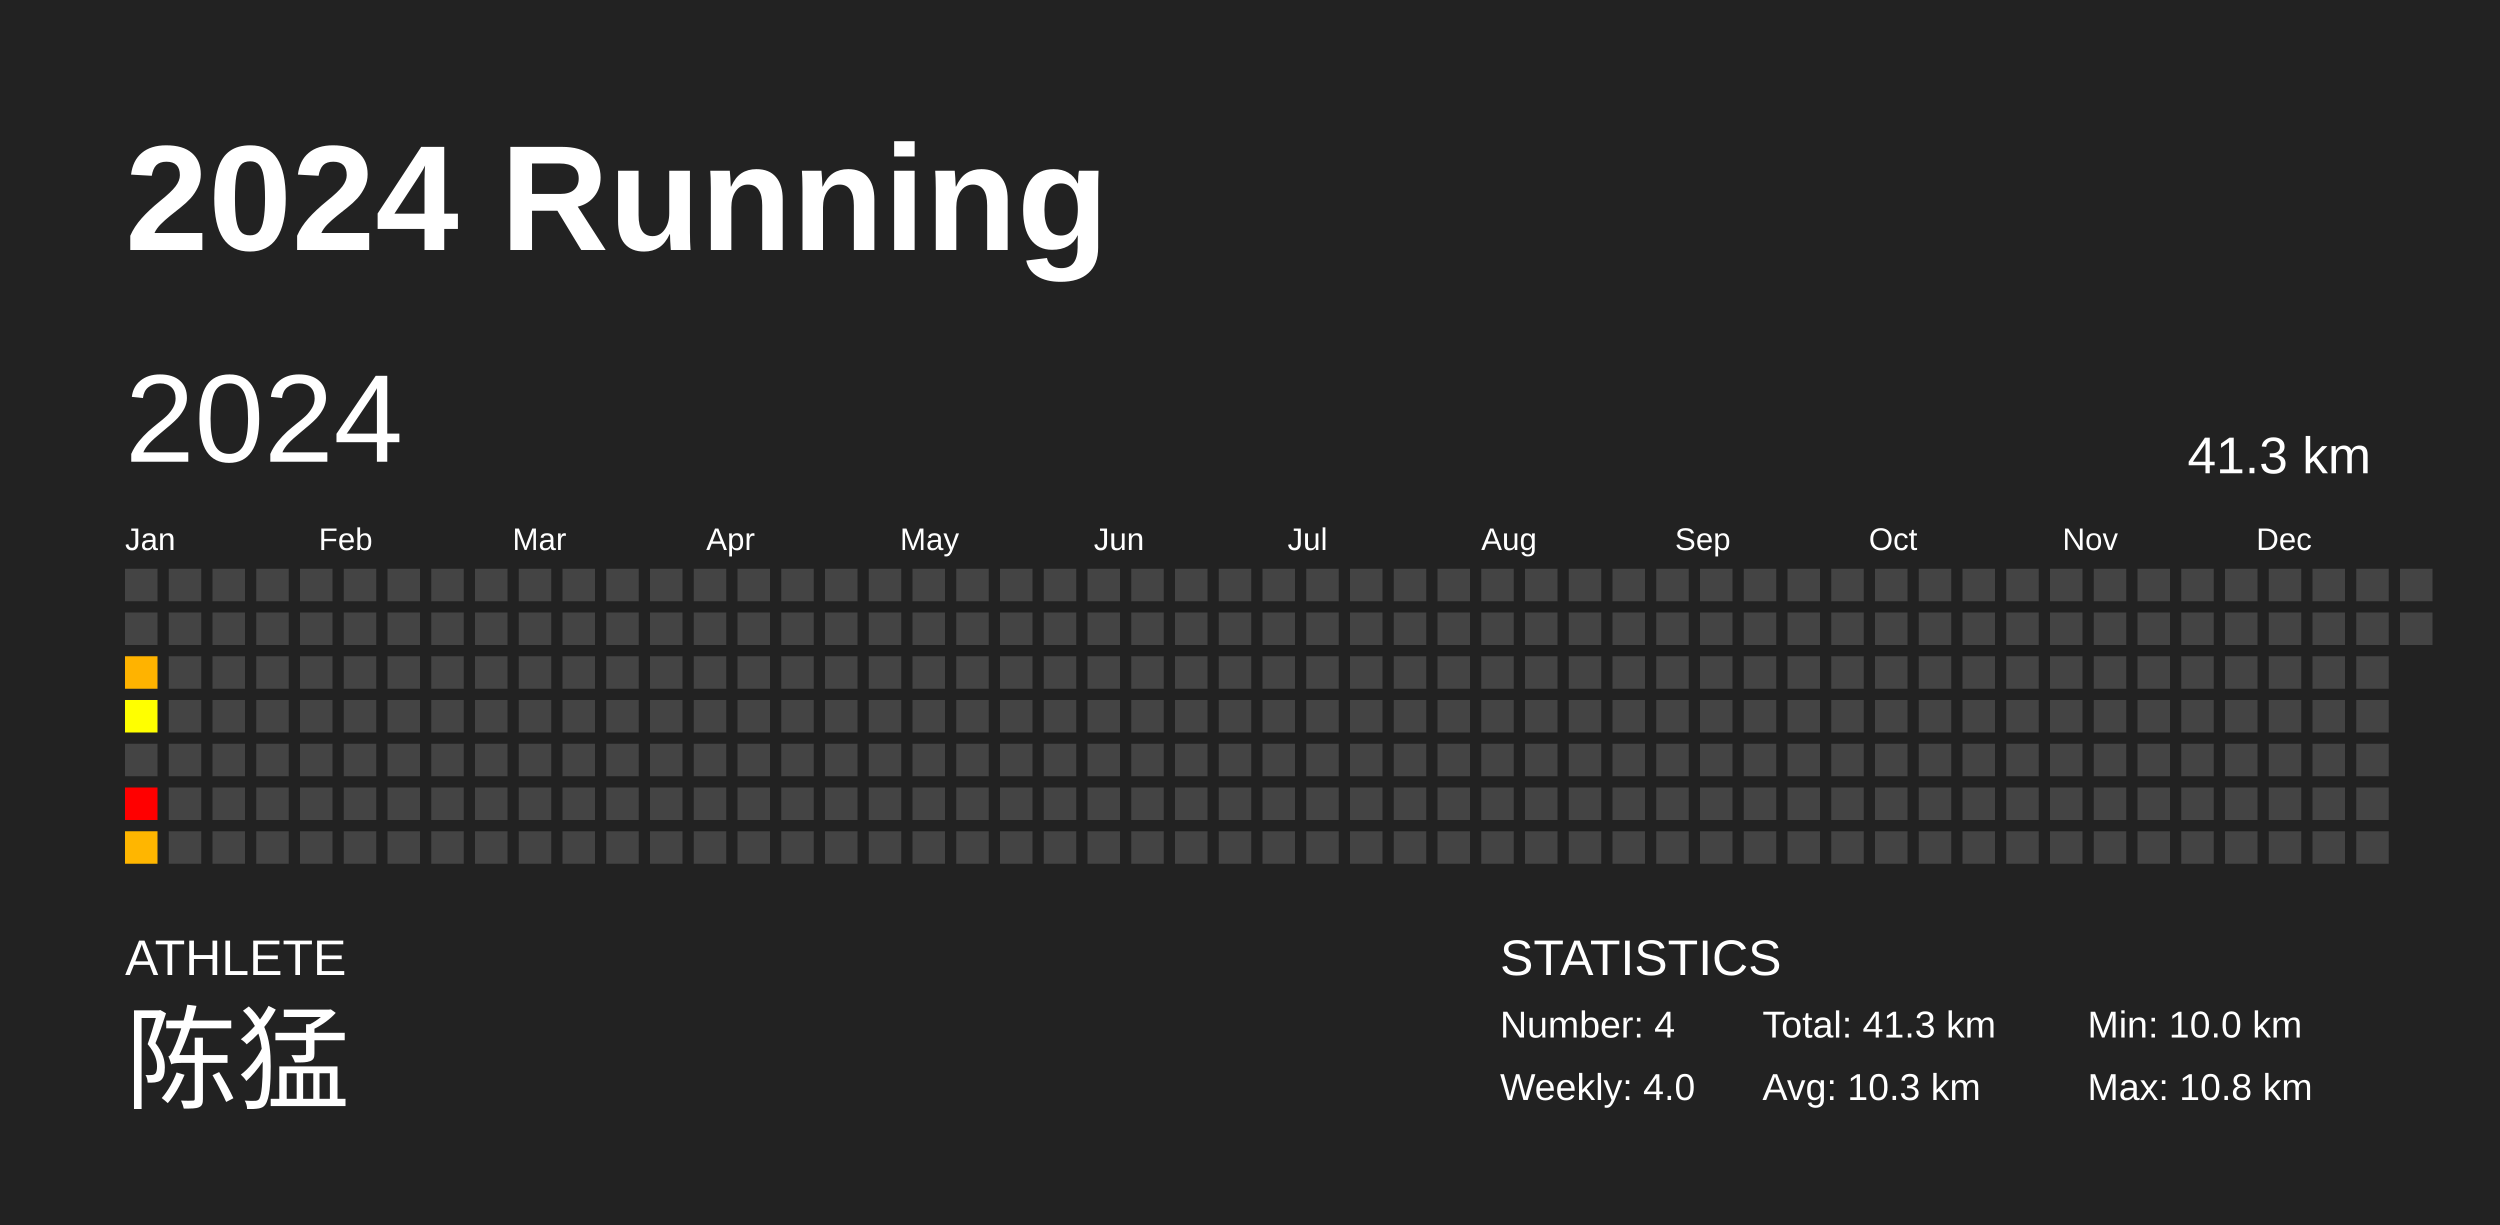
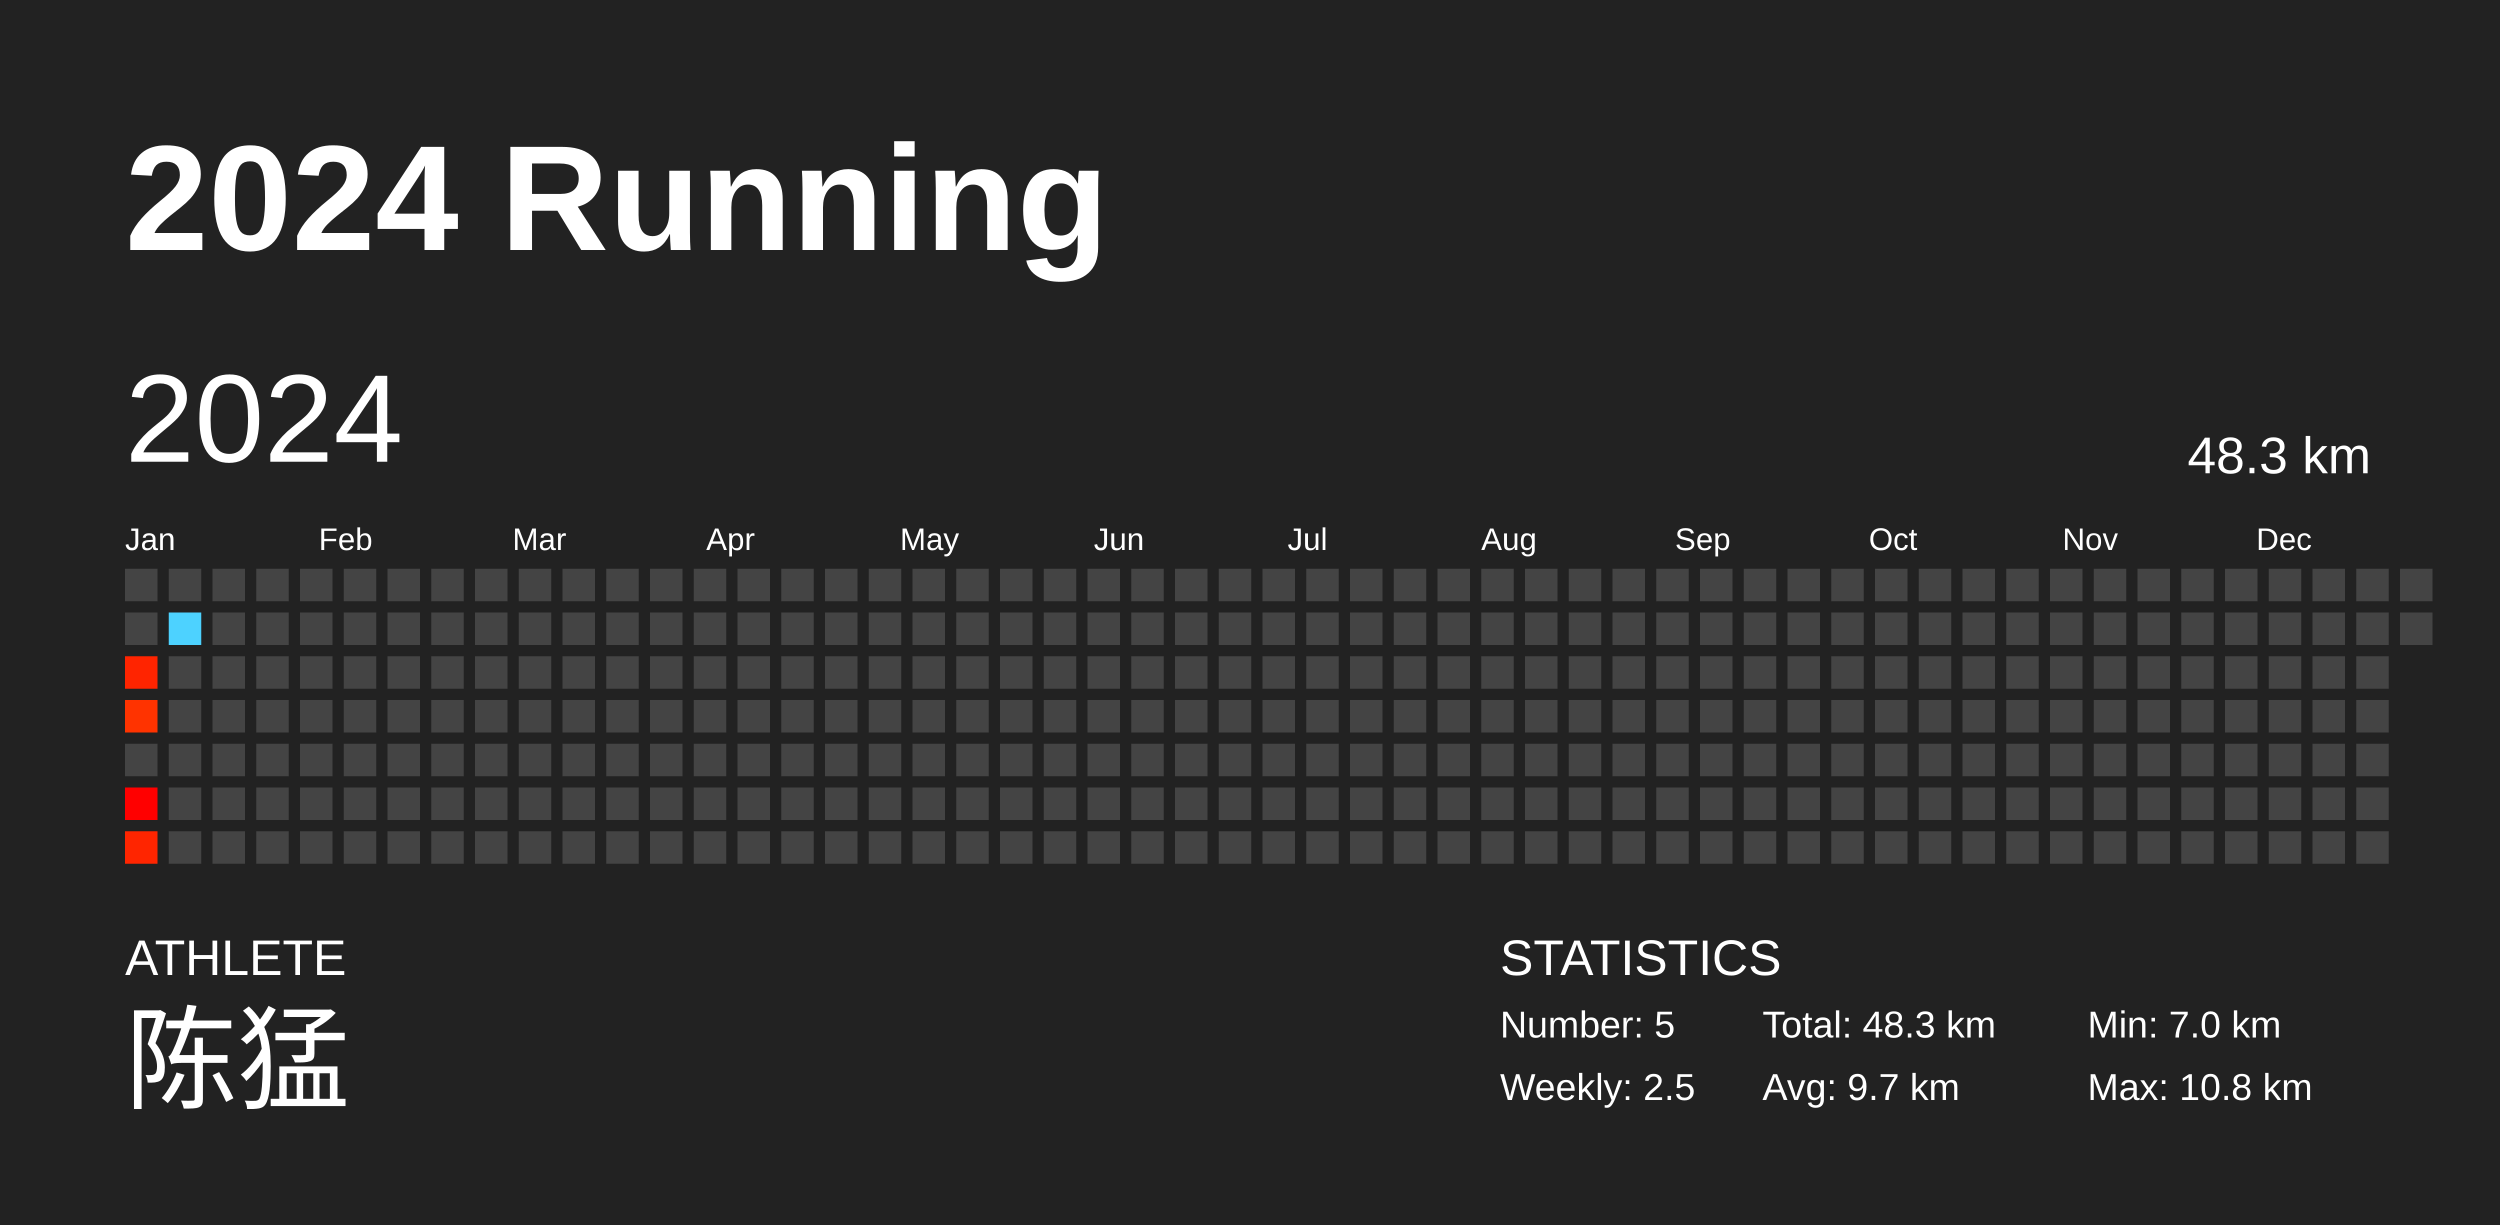
<svg xmlns="http://www.w3.org/2000/svg" baseProfile="full" height="98mm" version="1.1" viewBox="0,0,200,98" width="200mm">
  <defs />
  <rect fill="#222222" height="98" width="200" x="0" y="0" />
  <text fill="#FFFFFF" style="font-size:12px; font-family:Arial; font-weight:bold;" x="10" y="20">2024 Running</text>
  <text fill="#FFFFFF" style="font-size:4px; font-family:Arial" x="10" y="78">ATHLETE</text>
  <text fill="#FFFFFF" style="font-size:9px; font-family:Arial" x="10" y="88">陈猛</text>
  <text fill="#FFFFFF" style="font-size:4px; font-family:Arial" x="120" y="78">STATISTICS</text>
-   <text fill="#FFFFFF" style="font-size:3px; font-family:Arial" x="120" y="83">Number: 4</text>
-   <text fill="#FFFFFF" style="font-size:3px; font-family:Arial" x="120" y="88">Weekly: 4.0</text>
-   <text fill="#FFFFFF" style="font-size:3px; font-family:Arial" x="141" y="83">Total: 41.3 km</text>
-   <text fill="#FFFFFF" style="font-size:3px; font-family:Arial" x="141" y="88">Avg: 10.3 km</text>
-   <text fill="#FFFFFF" style="font-size:3px; font-family:Arial" x="167" y="83">Min: 10.0 km</text>
+   <text fill="#FFFFFF" style="font-size:3px; font-family:Arial" x="120" y="83">Number: 5</text>
+   <text fill="#FFFFFF" style="font-size:3px; font-family:Arial" x="120" y="88">Weekly: 2.5</text>
+   <text fill="#FFFFFF" style="font-size:3px; font-family:Arial" x="141" y="83">Total: 48.3 km</text>
+   <text fill="#FFFFFF" style="font-size:3px; font-family:Arial" x="141" y="88">Avg: 9.7 km</text>
+   <text fill="#FFFFFF" style="font-size:3px; font-family:Arial" x="167" y="83">Min: 7.0 km</text>
  <text fill="#FFFFFF" style="font-size:3px; font-family:Arial" x="167" y="88">Max: 10.8 km</text>
  <text dominant-baseline="hanging" fill="#FFFFFF" style="font-size:10.0px; font-family:Arial;" x="10" y="30">2024</text>
-   <text dominant-baseline="hanging" fill="#FFFFFF" style="font-size:4.125px; font-family:Arial;" x="175" y="35">41.3 km</text>
+   <text dominant-baseline="hanging" fill="#FFFFFF" style="font-size:4.125px; font-family:Arial;" x="175" y="35">48.3 km</text>
  <text fill="#FFFFFF" style="font-size:2.5px; font-family:Arial" x="10.0" y="44">Jan</text>
  <text fill="#FFFFFF" style="font-size:2.5px; font-family:Arial" x="25.5" y="44">Feb</text>
  <text fill="#FFFFFF" style="font-size:2.5px; font-family:Arial" x="41.0" y="44">Mar</text>
  <text fill="#FFFFFF" style="font-size:2.5px; font-family:Arial" x="56.5" y="44">Apr</text>
  <text fill="#FFFFFF" style="font-size:2.5px; font-family:Arial" x="72.0" y="44">May</text>
  <text fill="#FFFFFF" style="font-size:2.5px; font-family:Arial" x="87.5" y="44">Jun</text>
  <text fill="#FFFFFF" style="font-size:2.5px; font-family:Arial" x="103.0" y="44">Jul</text>
  <text fill="#FFFFFF" style="font-size:2.5px; font-family:Arial" x="118.5" y="44">Aug</text>
  <text fill="#FFFFFF" style="font-size:2.5px; font-family:Arial" x="134.0" y="44">Sep</text>
  <text fill="#FFFFFF" style="font-size:2.5px; font-family:Arial" x="149.5" y="44">Oct</text>
  <text fill="#FFFFFF" style="font-size:2.5px; font-family:Arial" x="165.0" y="44">Nov</text>
  <text fill="#FFFFFF" style="font-size:2.5px; font-family:Arial" x="180.5" y="44">Dec</text>
  <rect fill="#444444" height="2.6" width="2.6" x="10.0" y="45.5" />
  <rect fill="#444444" height="2.6" width="2.6" x="10.0" y="49.0" />
-   <rect fill="#ffb300" height="2.6" width="2.6" x="10.0" y="52.5" />
-   <rect fill="#ffff00" height="2.6" width="2.6" x="10.0" y="56.0" />
+   <rect fill="#ff2400" height="2.6" width="2.6" x="10.0" y="52.5" />
+   <rect fill="#ff3300" height="2.6" width="2.6" x="10.0" y="56.0" />
  <rect fill="#444444" height="2.6" width="2.6" x="10.0" y="59.5" />
  <rect fill="#ff0000" height="2.6" width="2.6" x="10.0" y="63.0" />
-   <rect fill="#ffb600" height="2.6" width="2.6" x="10.0" y="66.5" />
+   <rect fill="#ff2500" height="2.6" width="2.6" x="10.0" y="66.5" />
  <rect fill="#444444" height="2.6" width="2.6" x="13.5" y="45.5" />
-   <rect fill="#444444" height="2.6" width="2.6" x="13.5" y="49.0" />
+   <rect fill="#4dd2ff" height="2.6" width="2.6" x="13.5" y="49.0" />
  <rect fill="#444444" height="2.6" width="2.6" x="13.5" y="52.5" />
  <rect fill="#444444" height="2.6" width="2.6" x="13.5" y="56.0" />
  <rect fill="#444444" height="2.6" width="2.6" x="13.5" y="59.5" />
  <rect fill="#444444" height="2.6" width="2.6" x="13.5" y="63.0" />
  <rect fill="#444444" height="2.6" width="2.6" x="13.5" y="66.5" />
  <rect fill="#444444" height="2.6" width="2.6" x="17.0" y="45.5" />
  <rect fill="#444444" height="2.6" width="2.6" x="17.0" y="49.0" />
  <rect fill="#444444" height="2.6" width="2.6" x="17.0" y="52.5" />
  <rect fill="#444444" height="2.6" width="2.6" x="17.0" y="56.0" />
  <rect fill="#444444" height="2.6" width="2.6" x="17.0" y="59.5" />
  <rect fill="#444444" height="2.6" width="2.6" x="17.0" y="63.0" />
  <rect fill="#444444" height="2.6" width="2.6" x="17.0" y="66.5" />
  <rect fill="#444444" height="2.6" width="2.6" x="20.5" y="45.5" />
  <rect fill="#444444" height="2.6" width="2.6" x="20.5" y="49.0" />
  <rect fill="#444444" height="2.6" width="2.6" x="20.5" y="52.5" />
  <rect fill="#444444" height="2.6" width="2.6" x="20.5" y="56.0" />
  <rect fill="#444444" height="2.6" width="2.6" x="20.5" y="59.5" />
  <rect fill="#444444" height="2.6" width="2.6" x="20.5" y="63.0" />
  <rect fill="#444444" height="2.6" width="2.6" x="20.5" y="66.5" />
  <rect fill="#444444" height="2.6" width="2.6" x="24.0" y="45.5" />
  <rect fill="#444444" height="2.6" width="2.6" x="24.0" y="49.0" />
  <rect fill="#444444" height="2.6" width="2.6" x="24.0" y="52.5" />
  <rect fill="#444444" height="2.6" width="2.6" x="24.0" y="56.0" />
  <rect fill="#444444" height="2.6" width="2.6" x="24.0" y="59.5" />
  <rect fill="#444444" height="2.6" width="2.6" x="24.0" y="63.0" />
  <rect fill="#444444" height="2.6" width="2.6" x="24.0" y="66.5" />
  <rect fill="#444444" height="2.6" width="2.6" x="27.5" y="45.5" />
  <rect fill="#444444" height="2.6" width="2.6" x="27.5" y="49.0" />
  <rect fill="#444444" height="2.6" width="2.6" x="27.5" y="52.5" />
  <rect fill="#444444" height="2.6" width="2.6" x="27.5" y="56.0" />
  <rect fill="#444444" height="2.6" width="2.6" x="27.5" y="59.5" />
  <rect fill="#444444" height="2.6" width="2.6" x="27.5" y="63.0" />
  <rect fill="#444444" height="2.6" width="2.6" x="27.5" y="66.5" />
  <rect fill="#444444" height="2.6" width="2.6" x="31.0" y="45.5" />
  <rect fill="#444444" height="2.6" width="2.6" x="31.0" y="49.0" />
  <rect fill="#444444" height="2.6" width="2.6" x="31.0" y="52.5" />
  <rect fill="#444444" height="2.6" width="2.6" x="31.0" y="56.0" />
  <rect fill="#444444" height="2.6" width="2.6" x="31.0" y="59.5" />
  <rect fill="#444444" height="2.6" width="2.6" x="31.0" y="63.0" />
  <rect fill="#444444" height="2.6" width="2.6" x="31.0" y="66.5" />
  <rect fill="#444444" height="2.6" width="2.6" x="34.5" y="45.5" />
  <rect fill="#444444" height="2.6" width="2.6" x="34.5" y="49.0" />
  <rect fill="#444444" height="2.6" width="2.6" x="34.5" y="52.5" />
  <rect fill="#444444" height="2.6" width="2.6" x="34.5" y="56.0" />
  <rect fill="#444444" height="2.6" width="2.6" x="34.5" y="59.5" />
  <rect fill="#444444" height="2.6" width="2.6" x="34.5" y="63.0" />
  <rect fill="#444444" height="2.6" width="2.6" x="34.5" y="66.5" />
  <rect fill="#444444" height="2.6" width="2.6" x="38.0" y="45.5" />
  <rect fill="#444444" height="2.6" width="2.6" x="38.0" y="49.0" />
  <rect fill="#444444" height="2.6" width="2.6" x="38.0" y="52.5" />
  <rect fill="#444444" height="2.6" width="2.6" x="38.0" y="56.0" />
  <rect fill="#444444" height="2.6" width="2.6" x="38.0" y="59.5" />
  <rect fill="#444444" height="2.6" width="2.6" x="38.0" y="63.0" />
  <rect fill="#444444" height="2.6" width="2.6" x="38.0" y="66.5" />
  <rect fill="#444444" height="2.6" width="2.6" x="41.5" y="45.5" />
  <rect fill="#444444" height="2.6" width="2.6" x="41.5" y="49.0" />
  <rect fill="#444444" height="2.6" width="2.6" x="41.5" y="52.5" />
  <rect fill="#444444" height="2.6" width="2.6" x="41.5" y="56.0" />
  <rect fill="#444444" height="2.6" width="2.6" x="41.5" y="59.5" />
  <rect fill="#444444" height="2.6" width="2.6" x="41.5" y="63.0" />
  <rect fill="#444444" height="2.6" width="2.6" x="41.5" y="66.5" />
  <rect fill="#444444" height="2.6" width="2.6" x="45.0" y="45.5" />
  <rect fill="#444444" height="2.6" width="2.6" x="45.0" y="49.0" />
  <rect fill="#444444" height="2.6" width="2.6" x="45.0" y="52.5" />
  <rect fill="#444444" height="2.6" width="2.6" x="45.0" y="56.0" />
  <rect fill="#444444" height="2.6" width="2.6" x="45.0" y="59.5" />
  <rect fill="#444444" height="2.6" width="2.6" x="45.0" y="63.0" />
  <rect fill="#444444" height="2.6" width="2.6" x="45.0" y="66.5" />
  <rect fill="#444444" height="2.6" width="2.6" x="48.5" y="45.5" />
  <rect fill="#444444" height="2.6" width="2.6" x="48.5" y="49.0" />
  <rect fill="#444444" height="2.6" width="2.6" x="48.5" y="52.5" />
  <rect fill="#444444" height="2.6" width="2.6" x="48.5" y="56.0" />
  <rect fill="#444444" height="2.6" width="2.6" x="48.5" y="59.5" />
  <rect fill="#444444" height="2.6" width="2.6" x="48.5" y="63.0" />
  <rect fill="#444444" height="2.6" width="2.6" x="48.5" y="66.5" />
  <rect fill="#444444" height="2.6" width="2.6" x="52.0" y="45.5" />
  <rect fill="#444444" height="2.6" width="2.6" x="52.0" y="49.0" />
  <rect fill="#444444" height="2.6" width="2.6" x="52.0" y="52.5" />
  <rect fill="#444444" height="2.6" width="2.6" x="52.0" y="56.0" />
  <rect fill="#444444" height="2.6" width="2.6" x="52.0" y="59.5" />
  <rect fill="#444444" height="2.6" width="2.6" x="52.0" y="63.0" />
  <rect fill="#444444" height="2.6" width="2.6" x="52.0" y="66.5" />
  <rect fill="#444444" height="2.6" width="2.6" x="55.5" y="45.5" />
  <rect fill="#444444" height="2.6" width="2.6" x="55.5" y="49.0" />
  <rect fill="#444444" height="2.6" width="2.6" x="55.5" y="52.5" />
  <rect fill="#444444" height="2.6" width="2.6" x="55.5" y="56.0" />
  <rect fill="#444444" height="2.6" width="2.6" x="55.5" y="59.5" />
  <rect fill="#444444" height="2.6" width="2.6" x="55.5" y="63.0" />
  <rect fill="#444444" height="2.6" width="2.6" x="55.5" y="66.5" />
  <rect fill="#444444" height="2.6" width="2.6" x="59.0" y="45.5" />
  <rect fill="#444444" height="2.6" width="2.6" x="59.0" y="49.0" />
  <rect fill="#444444" height="2.6" width="2.6" x="59.0" y="52.5" />
  <rect fill="#444444" height="2.6" width="2.6" x="59.0" y="56.0" />
  <rect fill="#444444" height="2.6" width="2.6" x="59.0" y="59.5" />
  <rect fill="#444444" height="2.6" width="2.6" x="59.0" y="63.0" />
  <rect fill="#444444" height="2.6" width="2.6" x="59.0" y="66.5" />
  <rect fill="#444444" height="2.6" width="2.6" x="62.5" y="45.5" />
  <rect fill="#444444" height="2.6" width="2.6" x="62.5" y="49.0" />
  <rect fill="#444444" height="2.6" width="2.6" x="62.5" y="52.5" />
  <rect fill="#444444" height="2.6" width="2.6" x="62.5" y="56.0" />
  <rect fill="#444444" height="2.6" width="2.6" x="62.5" y="59.5" />
  <rect fill="#444444" height="2.6" width="2.6" x="62.5" y="63.0" />
  <rect fill="#444444" height="2.6" width="2.6" x="62.5" y="66.5" />
  <rect fill="#444444" height="2.6" width="2.6" x="66.0" y="45.5" />
  <rect fill="#444444" height="2.6" width="2.6" x="66.0" y="49.0" />
  <rect fill="#444444" height="2.6" width="2.6" x="66.0" y="52.5" />
  <rect fill="#444444" height="2.6" width="2.6" x="66.0" y="56.0" />
  <rect fill="#444444" height="2.6" width="2.6" x="66.0" y="59.5" />
  <rect fill="#444444" height="2.6" width="2.6" x="66.0" y="63.0" />
  <rect fill="#444444" height="2.6" width="2.6" x="66.0" y="66.5" />
  <rect fill="#444444" height="2.6" width="2.6" x="69.5" y="45.5" />
  <rect fill="#444444" height="2.6" width="2.6" x="69.5" y="49.0" />
  <rect fill="#444444" height="2.6" width="2.6" x="69.5" y="52.5" />
  <rect fill="#444444" height="2.6" width="2.6" x="69.5" y="56.0" />
  <rect fill="#444444" height="2.6" width="2.6" x="69.5" y="59.5" />
  <rect fill="#444444" height="2.6" width="2.6" x="69.5" y="63.0" />
  <rect fill="#444444" height="2.6" width="2.6" x="69.5" y="66.5" />
  <rect fill="#444444" height="2.6" width="2.6" x="73.0" y="45.5" />
  <rect fill="#444444" height="2.6" width="2.6" x="73.0" y="49.0" />
  <rect fill="#444444" height="2.6" width="2.6" x="73.0" y="52.5" />
  <rect fill="#444444" height="2.6" width="2.6" x="73.0" y="56.0" />
  <rect fill="#444444" height="2.6" width="2.6" x="73.0" y="59.5" />
  <rect fill="#444444" height="2.6" width="2.6" x="73.0" y="63.0" />
  <rect fill="#444444" height="2.6" width="2.6" x="73.0" y="66.5" />
  <rect fill="#444444" height="2.6" width="2.6" x="76.5" y="45.5" />
  <rect fill="#444444" height="2.6" width="2.6" x="76.5" y="49.0" />
  <rect fill="#444444" height="2.6" width="2.6" x="76.5" y="52.5" />
  <rect fill="#444444" height="2.6" width="2.6" x="76.5" y="56.0" />
  <rect fill="#444444" height="2.6" width="2.6" x="76.5" y="59.5" />
  <rect fill="#444444" height="2.6" width="2.6" x="76.5" y="63.0" />
  <rect fill="#444444" height="2.6" width="2.6" x="76.5" y="66.5" />
  <rect fill="#444444" height="2.6" width="2.6" x="80.0" y="45.5" />
  <rect fill="#444444" height="2.6" width="2.6" x="80.0" y="49.0" />
  <rect fill="#444444" height="2.6" width="2.6" x="80.0" y="52.5" />
  <rect fill="#444444" height="2.6" width="2.6" x="80.0" y="56.0" />
  <rect fill="#444444" height="2.6" width="2.6" x="80.0" y="59.5" />
  <rect fill="#444444" height="2.6" width="2.6" x="80.0" y="63.0" />
  <rect fill="#444444" height="2.6" width="2.6" x="80.0" y="66.5" />
  <rect fill="#444444" height="2.6" width="2.6" x="83.5" y="45.5" />
  <rect fill="#444444" height="2.6" width="2.6" x="83.5" y="49.0" />
  <rect fill="#444444" height="2.6" width="2.6" x="83.5" y="52.5" />
  <rect fill="#444444" height="2.6" width="2.6" x="83.5" y="56.0" />
  <rect fill="#444444" height="2.6" width="2.6" x="83.5" y="59.5" />
  <rect fill="#444444" height="2.6" width="2.6" x="83.5" y="63.0" />
  <rect fill="#444444" height="2.6" width="2.6" x="83.5" y="66.5" />
  <rect fill="#444444" height="2.6" width="2.6" x="87.0" y="45.5" />
  <rect fill="#444444" height="2.6" width="2.6" x="87.0" y="49.0" />
  <rect fill="#444444" height="2.6" width="2.6" x="87.0" y="52.5" />
  <rect fill="#444444" height="2.6" width="2.6" x="87.0" y="56.0" />
  <rect fill="#444444" height="2.6" width="2.6" x="87.0" y="59.5" />
  <rect fill="#444444" height="2.6" width="2.6" x="87.0" y="63.0" />
  <rect fill="#444444" height="2.6" width="2.6" x="87.0" y="66.5" />
  <rect fill="#444444" height="2.6" width="2.6" x="90.5" y="45.5" />
  <rect fill="#444444" height="2.6" width="2.6" x="90.5" y="49.0" />
  <rect fill="#444444" height="2.6" width="2.6" x="90.5" y="52.5" />
  <rect fill="#444444" height="2.6" width="2.6" x="90.5" y="56.0" />
  <rect fill="#444444" height="2.6" width="2.6" x="90.5" y="59.5" />
  <rect fill="#444444" height="2.6" width="2.6" x="90.5" y="63.0" />
  <rect fill="#444444" height="2.6" width="2.6" x="90.5" y="66.5" />
  <rect fill="#444444" height="2.6" width="2.6" x="94.0" y="45.5" />
  <rect fill="#444444" height="2.6" width="2.6" x="94.0" y="49.0" />
  <rect fill="#444444" height="2.6" width="2.6" x="94.0" y="52.5" />
  <rect fill="#444444" height="2.6" width="2.6" x="94.0" y="56.0" />
  <rect fill="#444444" height="2.6" width="2.6" x="94.0" y="59.5" />
  <rect fill="#444444" height="2.6" width="2.6" x="94.0" y="63.0" />
  <rect fill="#444444" height="2.6" width="2.6" x="94.0" y="66.5" />
  <rect fill="#444444" height="2.6" width="2.6" x="97.5" y="45.5" />
  <rect fill="#444444" height="2.6" width="2.6" x="97.5" y="49.0" />
  <rect fill="#444444" height="2.6" width="2.6" x="97.5" y="52.5" />
  <rect fill="#444444" height="2.6" width="2.6" x="97.5" y="56.0" />
  <rect fill="#444444" height="2.6" width="2.6" x="97.5" y="59.5" />
  <rect fill="#444444" height="2.6" width="2.6" x="97.5" y="63.0" />
  <rect fill="#444444" height="2.6" width="2.6" x="97.5" y="66.5" />
  <rect fill="#444444" height="2.6" width="2.6" x="101.0" y="45.5" />
  <rect fill="#444444" height="2.6" width="2.6" x="101.0" y="49.0" />
  <rect fill="#444444" height="2.6" width="2.6" x="101.0" y="52.5" />
  <rect fill="#444444" height="2.6" width="2.6" x="101.0" y="56.0" />
  <rect fill="#444444" height="2.6" width="2.6" x="101.0" y="59.5" />
  <rect fill="#444444" height="2.6" width="2.6" x="101.0" y="63.0" />
  <rect fill="#444444" height="2.6" width="2.6" x="101.0" y="66.5" />
  <rect fill="#444444" height="2.6" width="2.6" x="104.5" y="45.5" />
  <rect fill="#444444" height="2.6" width="2.6" x="104.5" y="49.0" />
  <rect fill="#444444" height="2.6" width="2.6" x="104.5" y="52.5" />
  <rect fill="#444444" height="2.6" width="2.6" x="104.5" y="56.0" />
  <rect fill="#444444" height="2.6" width="2.6" x="104.5" y="59.5" />
  <rect fill="#444444" height="2.6" width="2.6" x="104.5" y="63.0" />
  <rect fill="#444444" height="2.6" width="2.6" x="104.5" y="66.5" />
  <rect fill="#444444" height="2.6" width="2.6" x="108.0" y="45.5" />
  <rect fill="#444444" height="2.6" width="2.6" x="108.0" y="49.0" />
  <rect fill="#444444" height="2.6" width="2.6" x="108.0" y="52.5" />
  <rect fill="#444444" height="2.6" width="2.6" x="108.0" y="56.0" />
  <rect fill="#444444" height="2.6" width="2.6" x="108.0" y="59.5" />
  <rect fill="#444444" height="2.6" width="2.6" x="108.0" y="63.0" />
  <rect fill="#444444" height="2.6" width="2.6" x="108.0" y="66.5" />
  <rect fill="#444444" height="2.6" width="2.6" x="111.5" y="45.5" />
  <rect fill="#444444" height="2.6" width="2.6" x="111.5" y="49.0" />
  <rect fill="#444444" height="2.6" width="2.6" x="111.5" y="52.5" />
  <rect fill="#444444" height="2.6" width="2.6" x="111.5" y="56.0" />
  <rect fill="#444444" height="2.6" width="2.6" x="111.5" y="59.5" />
  <rect fill="#444444" height="2.6" width="2.6" x="111.5" y="63.0" />
  <rect fill="#444444" height="2.6" width="2.6" x="111.5" y="66.5" />
  <rect fill="#444444" height="2.6" width="2.6" x="115.0" y="45.5" />
  <rect fill="#444444" height="2.6" width="2.6" x="115.0" y="49.0" />
  <rect fill="#444444" height="2.6" width="2.6" x="115.0" y="52.5" />
  <rect fill="#444444" height="2.6" width="2.6" x="115.0" y="56.0" />
  <rect fill="#444444" height="2.6" width="2.6" x="115.0" y="59.5" />
  <rect fill="#444444" height="2.6" width="2.6" x="115.0" y="63.0" />
  <rect fill="#444444" height="2.6" width="2.6" x="115.0" y="66.5" />
  <rect fill="#444444" height="2.6" width="2.6" x="118.5" y="45.5" />
  <rect fill="#444444" height="2.6" width="2.6" x="118.5" y="49.0" />
  <rect fill="#444444" height="2.6" width="2.6" x="118.5" y="52.5" />
  <rect fill="#444444" height="2.6" width="2.6" x="118.5" y="56.0" />
  <rect fill="#444444" height="2.6" width="2.6" x="118.5" y="59.5" />
  <rect fill="#444444" height="2.6" width="2.6" x="118.5" y="63.0" />
  <rect fill="#444444" height="2.6" width="2.6" x="118.5" y="66.5" />
  <rect fill="#444444" height="2.6" width="2.6" x="122.0" y="45.5" />
  <rect fill="#444444" height="2.6" width="2.6" x="122.0" y="49.0" />
  <rect fill="#444444" height="2.6" width="2.6" x="122.0" y="52.5" />
  <rect fill="#444444" height="2.6" width="2.6" x="122.0" y="56.0" />
  <rect fill="#444444" height="2.6" width="2.6" x="122.0" y="59.5" />
  <rect fill="#444444" height="2.6" width="2.6" x="122.0" y="63.0" />
  <rect fill="#444444" height="2.6" width="2.6" x="122.0" y="66.5" />
  <rect fill="#444444" height="2.6" width="2.6" x="125.5" y="45.5" />
  <rect fill="#444444" height="2.6" width="2.6" x="125.5" y="49.0" />
  <rect fill="#444444" height="2.6" width="2.6" x="125.5" y="52.5" />
  <rect fill="#444444" height="2.6" width="2.6" x="125.5" y="56.0" />
  <rect fill="#444444" height="2.6" width="2.6" x="125.5" y="59.5" />
  <rect fill="#444444" height="2.6" width="2.6" x="125.5" y="63.0" />
  <rect fill="#444444" height="2.6" width="2.6" x="125.5" y="66.5" />
  <rect fill="#444444" height="2.6" width="2.6" x="129.0" y="45.5" />
  <rect fill="#444444" height="2.6" width="2.6" x="129.0" y="49.0" />
  <rect fill="#444444" height="2.6" width="2.6" x="129.0" y="52.5" />
  <rect fill="#444444" height="2.6" width="2.6" x="129.0" y="56.0" />
  <rect fill="#444444" height="2.6" width="2.6" x="129.0" y="59.5" />
  <rect fill="#444444" height="2.6" width="2.6" x="129.0" y="63.0" />
  <rect fill="#444444" height="2.6" width="2.6" x="129.0" y="66.5" />
  <rect fill="#444444" height="2.6" width="2.6" x="132.5" y="45.5" />
  <rect fill="#444444" height="2.6" width="2.6" x="132.5" y="49.0" />
  <rect fill="#444444" height="2.6" width="2.6" x="132.5" y="52.5" />
  <rect fill="#444444" height="2.6" width="2.6" x="132.5" y="56.0" />
  <rect fill="#444444" height="2.6" width="2.6" x="132.5" y="59.5" />
  <rect fill="#444444" height="2.6" width="2.6" x="132.5" y="63.0" />
  <rect fill="#444444" height="2.6" width="2.6" x="132.5" y="66.5" />
  <rect fill="#444444" height="2.6" width="2.6" x="136.0" y="45.5" />
  <rect fill="#444444" height="2.6" width="2.6" x="136.0" y="49.0" />
  <rect fill="#444444" height="2.6" width="2.6" x="136.0" y="52.5" />
  <rect fill="#444444" height="2.6" width="2.6" x="136.0" y="56.0" />
  <rect fill="#444444" height="2.6" width="2.6" x="136.0" y="59.5" />
  <rect fill="#444444" height="2.6" width="2.6" x="136.0" y="63.0" />
  <rect fill="#444444" height="2.6" width="2.6" x="136.0" y="66.5" />
  <rect fill="#444444" height="2.6" width="2.6" x="139.5" y="45.5" />
  <rect fill="#444444" height="2.6" width="2.6" x="139.5" y="49.0" />
  <rect fill="#444444" height="2.6" width="2.6" x="139.5" y="52.5" />
  <rect fill="#444444" height="2.6" width="2.6" x="139.5" y="56.0" />
  <rect fill="#444444" height="2.6" width="2.6" x="139.5" y="59.5" />
  <rect fill="#444444" height="2.6" width="2.6" x="139.5" y="63.0" />
  <rect fill="#444444" height="2.6" width="2.6" x="139.5" y="66.5" />
  <rect fill="#444444" height="2.6" width="2.6" x="143.0" y="45.5" />
  <rect fill="#444444" height="2.6" width="2.6" x="143.0" y="49.0" />
  <rect fill="#444444" height="2.6" width="2.6" x="143.0" y="52.5" />
  <rect fill="#444444" height="2.6" width="2.6" x="143.0" y="56.0" />
  <rect fill="#444444" height="2.6" width="2.6" x="143.0" y="59.5" />
  <rect fill="#444444" height="2.6" width="2.6" x="143.0" y="63.0" />
  <rect fill="#444444" height="2.6" width="2.6" x="143.0" y="66.5" />
  <rect fill="#444444" height="2.6" width="2.6" x="146.5" y="45.5" />
  <rect fill="#444444" height="2.6" width="2.6" x="146.5" y="49.0" />
  <rect fill="#444444" height="2.6" width="2.6" x="146.5" y="52.5" />
  <rect fill="#444444" height="2.6" width="2.6" x="146.5" y="56.0" />
  <rect fill="#444444" height="2.6" width="2.6" x="146.5" y="59.5" />
  <rect fill="#444444" height="2.6" width="2.6" x="146.5" y="63.0" />
  <rect fill="#444444" height="2.6" width="2.6" x="146.5" y="66.5" />
  <rect fill="#444444" height="2.6" width="2.6" x="150.0" y="45.5" />
  <rect fill="#444444" height="2.6" width="2.6" x="150.0" y="49.0" />
  <rect fill="#444444" height="2.6" width="2.6" x="150.0" y="52.5" />
  <rect fill="#444444" height="2.6" width="2.6" x="150.0" y="56.0" />
  <rect fill="#444444" height="2.6" width="2.6" x="150.0" y="59.5" />
  <rect fill="#444444" height="2.6" width="2.6" x="150.0" y="63.0" />
  <rect fill="#444444" height="2.6" width="2.6" x="150.0" y="66.5" />
  <rect fill="#444444" height="2.6" width="2.6" x="153.5" y="45.5" />
  <rect fill="#444444" height="2.6" width="2.6" x="153.5" y="49.0" />
  <rect fill="#444444" height="2.6" width="2.6" x="153.5" y="52.5" />
  <rect fill="#444444" height="2.6" width="2.6" x="153.5" y="56.0" />
  <rect fill="#444444" height="2.6" width="2.6" x="153.5" y="59.5" />
  <rect fill="#444444" height="2.6" width="2.6" x="153.5" y="63.0" />
  <rect fill="#444444" height="2.6" width="2.6" x="153.5" y="66.5" />
  <rect fill="#444444" height="2.6" width="2.6" x="157.0" y="45.5" />
  <rect fill="#444444" height="2.6" width="2.6" x="157.0" y="49.0" />
  <rect fill="#444444" height="2.6" width="2.6" x="157.0" y="52.5" />
  <rect fill="#444444" height="2.6" width="2.6" x="157.0" y="56.0" />
  <rect fill="#444444" height="2.6" width="2.6" x="157.0" y="59.5" />
  <rect fill="#444444" height="2.6" width="2.6" x="157.0" y="63.0" />
  <rect fill="#444444" height="2.6" width="2.6" x="157.0" y="66.5" />
  <rect fill="#444444" height="2.6" width="2.6" x="160.5" y="45.5" />
  <rect fill="#444444" height="2.6" width="2.6" x="160.5" y="49.0" />
  <rect fill="#444444" height="2.6" width="2.6" x="160.5" y="52.5" />
  <rect fill="#444444" height="2.6" width="2.6" x="160.5" y="56.0" />
  <rect fill="#444444" height="2.6" width="2.6" x="160.5" y="59.5" />
  <rect fill="#444444" height="2.6" width="2.6" x="160.5" y="63.0" />
  <rect fill="#444444" height="2.6" width="2.6" x="160.5" y="66.5" />
  <rect fill="#444444" height="2.6" width="2.6" x="164.0" y="45.5" />
  <rect fill="#444444" height="2.6" width="2.6" x="164.0" y="49.0" />
  <rect fill="#444444" height="2.6" width="2.6" x="164.0" y="52.5" />
  <rect fill="#444444" height="2.6" width="2.6" x="164.0" y="56.0" />
  <rect fill="#444444" height="2.6" width="2.6" x="164.0" y="59.5" />
  <rect fill="#444444" height="2.6" width="2.6" x="164.0" y="63.0" />
  <rect fill="#444444" height="2.6" width="2.6" x="164.0" y="66.5" />
  <rect fill="#444444" height="2.6" width="2.6" x="167.5" y="45.5" />
  <rect fill="#444444" height="2.6" width="2.6" x="167.5" y="49.0" />
  <rect fill="#444444" height="2.6" width="2.6" x="167.5" y="52.5" />
  <rect fill="#444444" height="2.6" width="2.6" x="167.5" y="56.0" />
  <rect fill="#444444" height="2.6" width="2.6" x="167.5" y="59.5" />
  <rect fill="#444444" height="2.6" width="2.6" x="167.5" y="63.0" />
  <rect fill="#444444" height="2.6" width="2.6" x="167.5" y="66.5" />
  <rect fill="#444444" height="2.6" width="2.6" x="171.0" y="45.5" />
  <rect fill="#444444" height="2.6" width="2.6" x="171.0" y="49.0" />
  <rect fill="#444444" height="2.6" width="2.6" x="171.0" y="52.5" />
  <rect fill="#444444" height="2.6" width="2.6" x="171.0" y="56.0" />
  <rect fill="#444444" height="2.6" width="2.6" x="171.0" y="59.5" />
  <rect fill="#444444" height="2.6" width="2.6" x="171.0" y="63.0" />
  <rect fill="#444444" height="2.6" width="2.6" x="171.0" y="66.5" />
  <rect fill="#444444" height="2.6" width="2.6" x="174.5" y="45.5" />
  <rect fill="#444444" height="2.6" width="2.6" x="174.5" y="49.0" />
  <rect fill="#444444" height="2.6" width="2.6" x="174.5" y="52.5" />
  <rect fill="#444444" height="2.6" width="2.6" x="174.5" y="56.0" />
  <rect fill="#444444" height="2.6" width="2.6" x="174.5" y="59.5" />
  <rect fill="#444444" height="2.6" width="2.6" x="174.5" y="63.0" />
  <rect fill="#444444" height="2.6" width="2.6" x="174.5" y="66.5" />
  <rect fill="#444444" height="2.6" width="2.6" x="178.0" y="45.5" />
  <rect fill="#444444" height="2.6" width="2.6" x="178.0" y="49.0" />
  <rect fill="#444444" height="2.6" width="2.6" x="178.0" y="52.5" />
  <rect fill="#444444" height="2.6" width="2.6" x="178.0" y="56.0" />
  <rect fill="#444444" height="2.6" width="2.6" x="178.0" y="59.5" />
  <rect fill="#444444" height="2.6" width="2.6" x="178.0" y="63.0" />
  <rect fill="#444444" height="2.6" width="2.6" x="178.0" y="66.5" />
  <rect fill="#444444" height="2.6" width="2.6" x="181.5" y="45.5" />
  <rect fill="#444444" height="2.6" width="2.6" x="181.5" y="49.0" />
  <rect fill="#444444" height="2.6" width="2.6" x="181.5" y="52.5" />
  <rect fill="#444444" height="2.6" width="2.6" x="181.5" y="56.0" />
  <rect fill="#444444" height="2.6" width="2.6" x="181.5" y="59.5" />
  <rect fill="#444444" height="2.6" width="2.6" x="181.5" y="63.0" />
  <rect fill="#444444" height="2.6" width="2.6" x="181.5" y="66.5" />
  <rect fill="#444444" height="2.6" width="2.6" x="185.0" y="45.5" />
  <rect fill="#444444" height="2.6" width="2.6" x="185.0" y="49.0" />
  <rect fill="#444444" height="2.6" width="2.6" x="185.0" y="52.5" />
  <rect fill="#444444" height="2.6" width="2.6" x="185.0" y="56.0" />
  <rect fill="#444444" height="2.6" width="2.6" x="185.0" y="59.5" />
  <rect fill="#444444" height="2.6" width="2.6" x="185.0" y="63.0" />
  <rect fill="#444444" height="2.6" width="2.6" x="185.0" y="66.5" />
  <rect fill="#444444" height="2.6" width="2.6" x="188.5" y="45.5" />
  <rect fill="#444444" height="2.6" width="2.6" x="188.5" y="49.0" />
  <rect fill="#444444" height="2.6" width="2.6" x="188.5" y="52.5" />
  <rect fill="#444444" height="2.6" width="2.6" x="188.5" y="56.0" />
  <rect fill="#444444" height="2.6" width="2.6" x="188.5" y="59.5" />
  <rect fill="#444444" height="2.6" width="2.6" x="188.5" y="63.0" />
  <rect fill="#444444" height="2.6" width="2.6" x="188.5" y="66.5" />
  <rect fill="#444444" height="2.6" width="2.6" x="192.0" y="45.5" />
  <rect fill="#444444" height="2.6" width="2.6" x="192.0" y="49.0" />
</svg>
